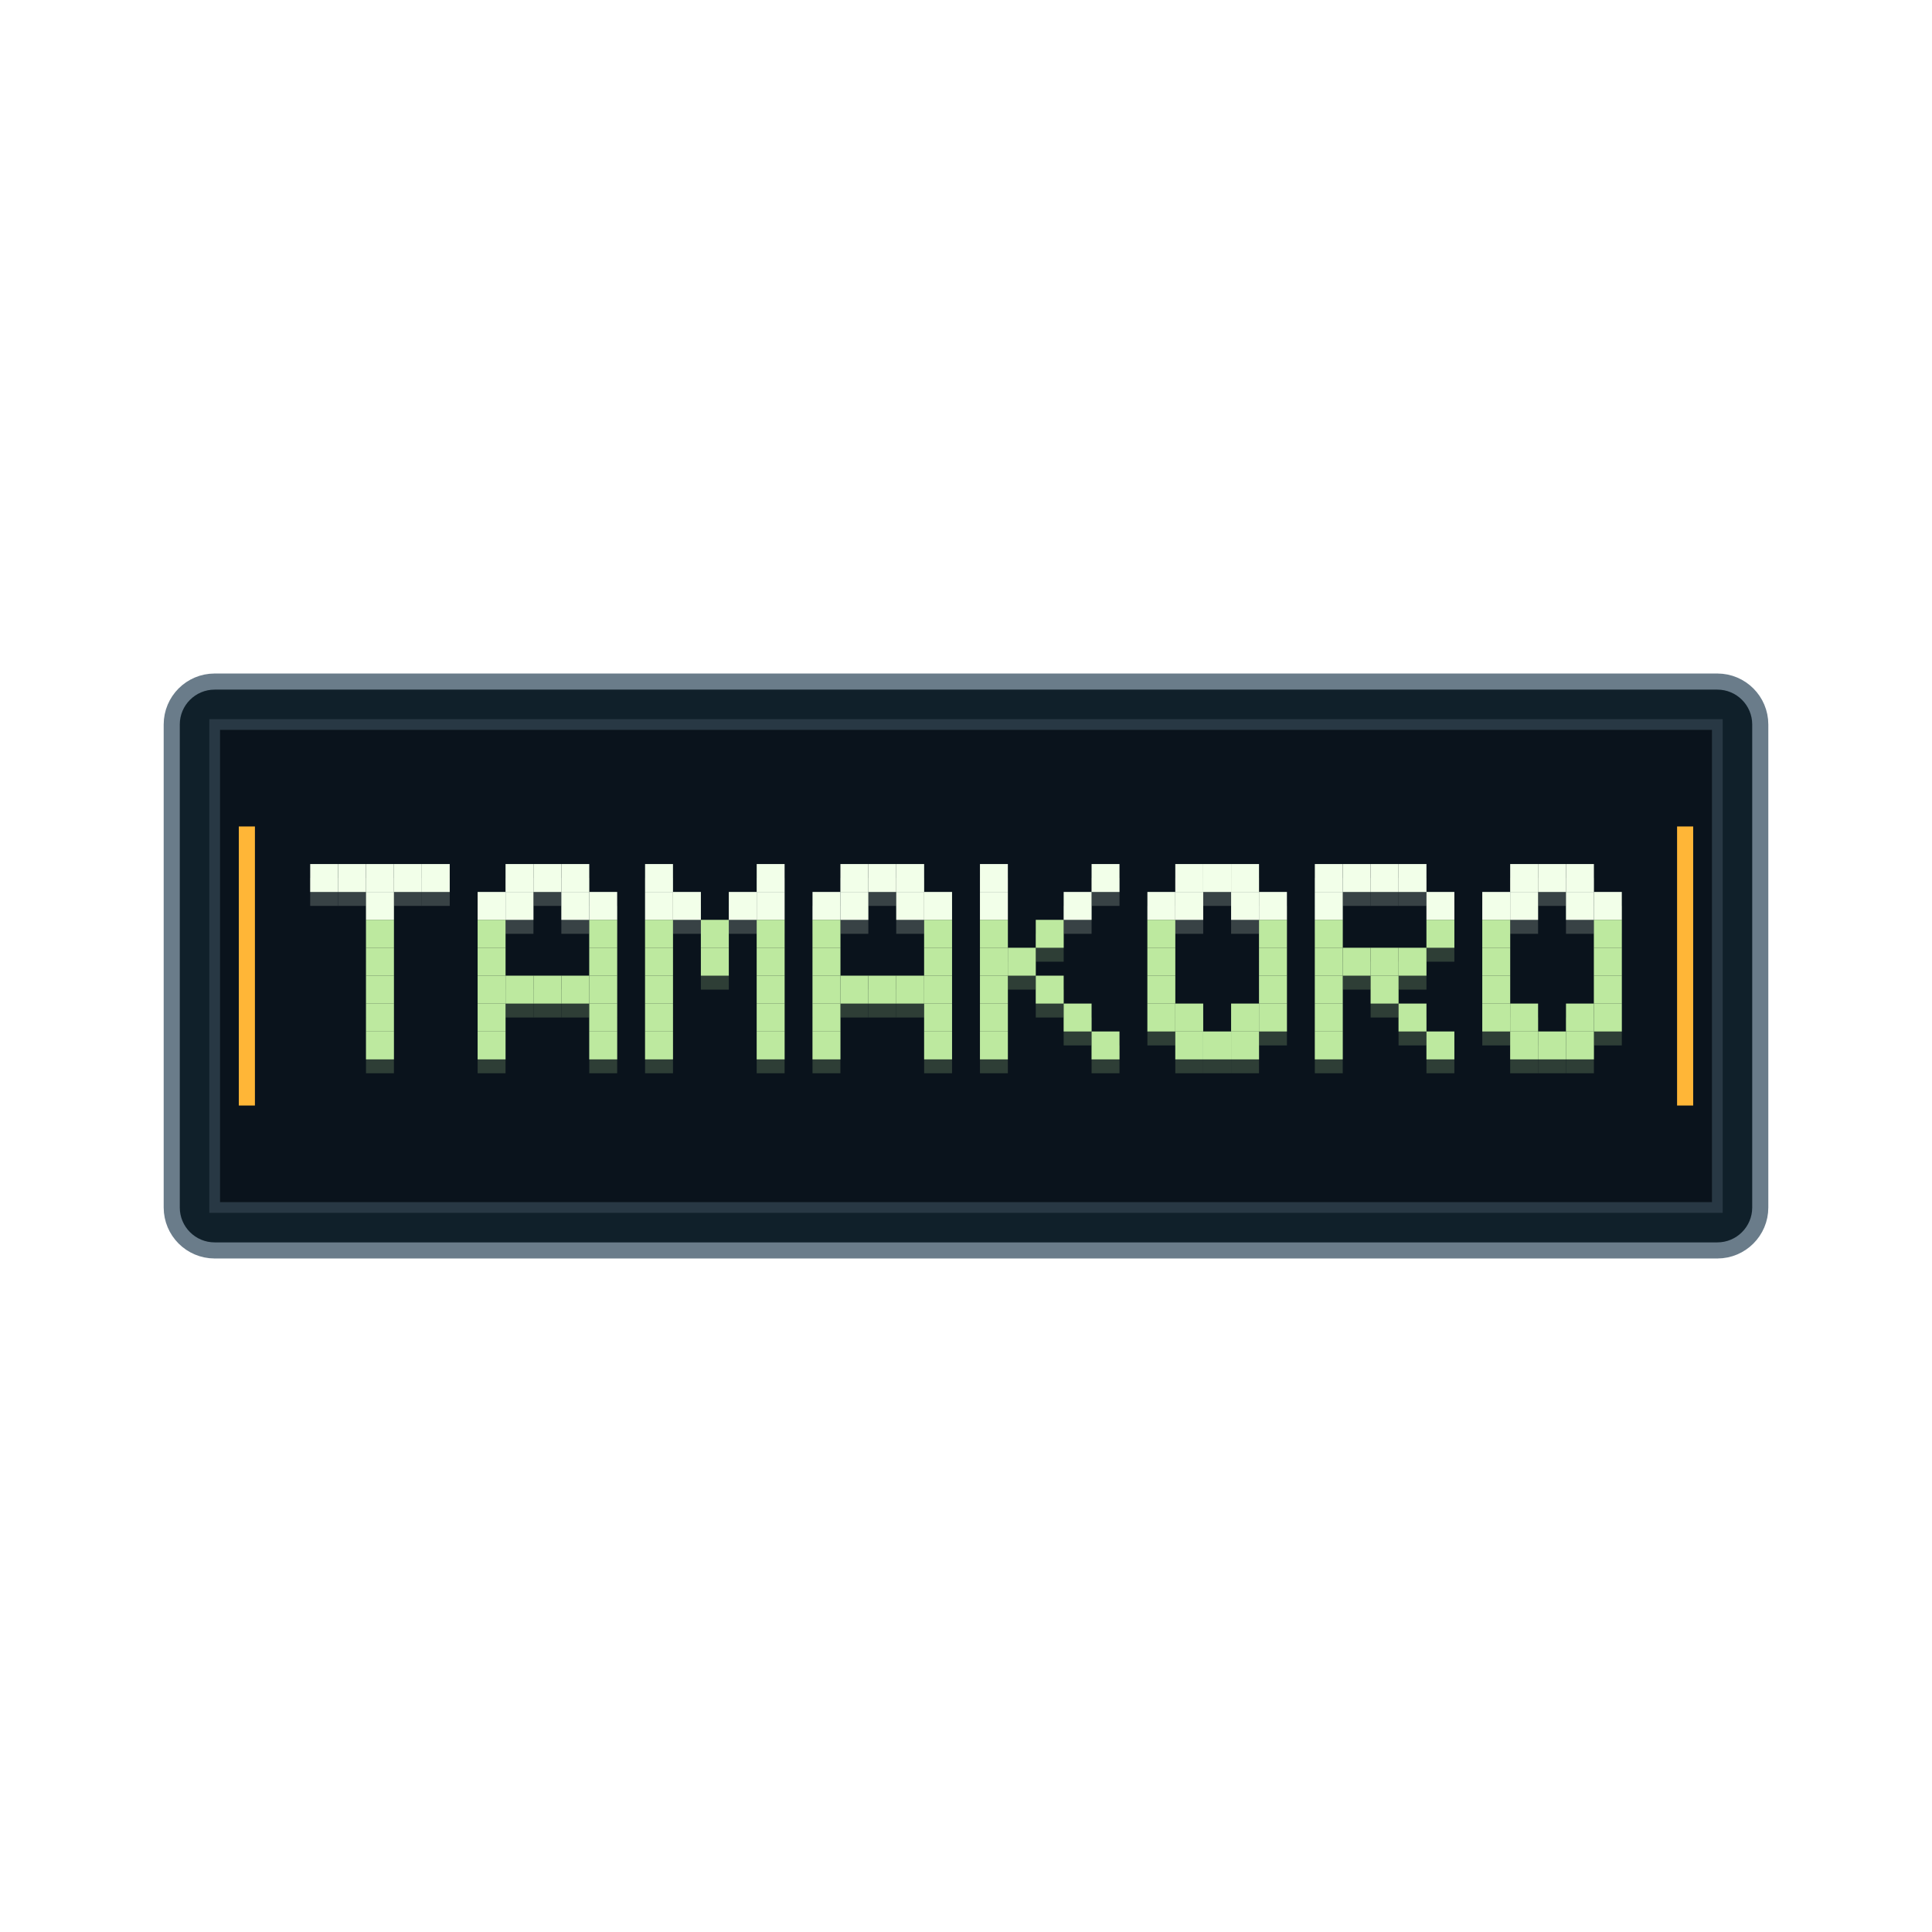
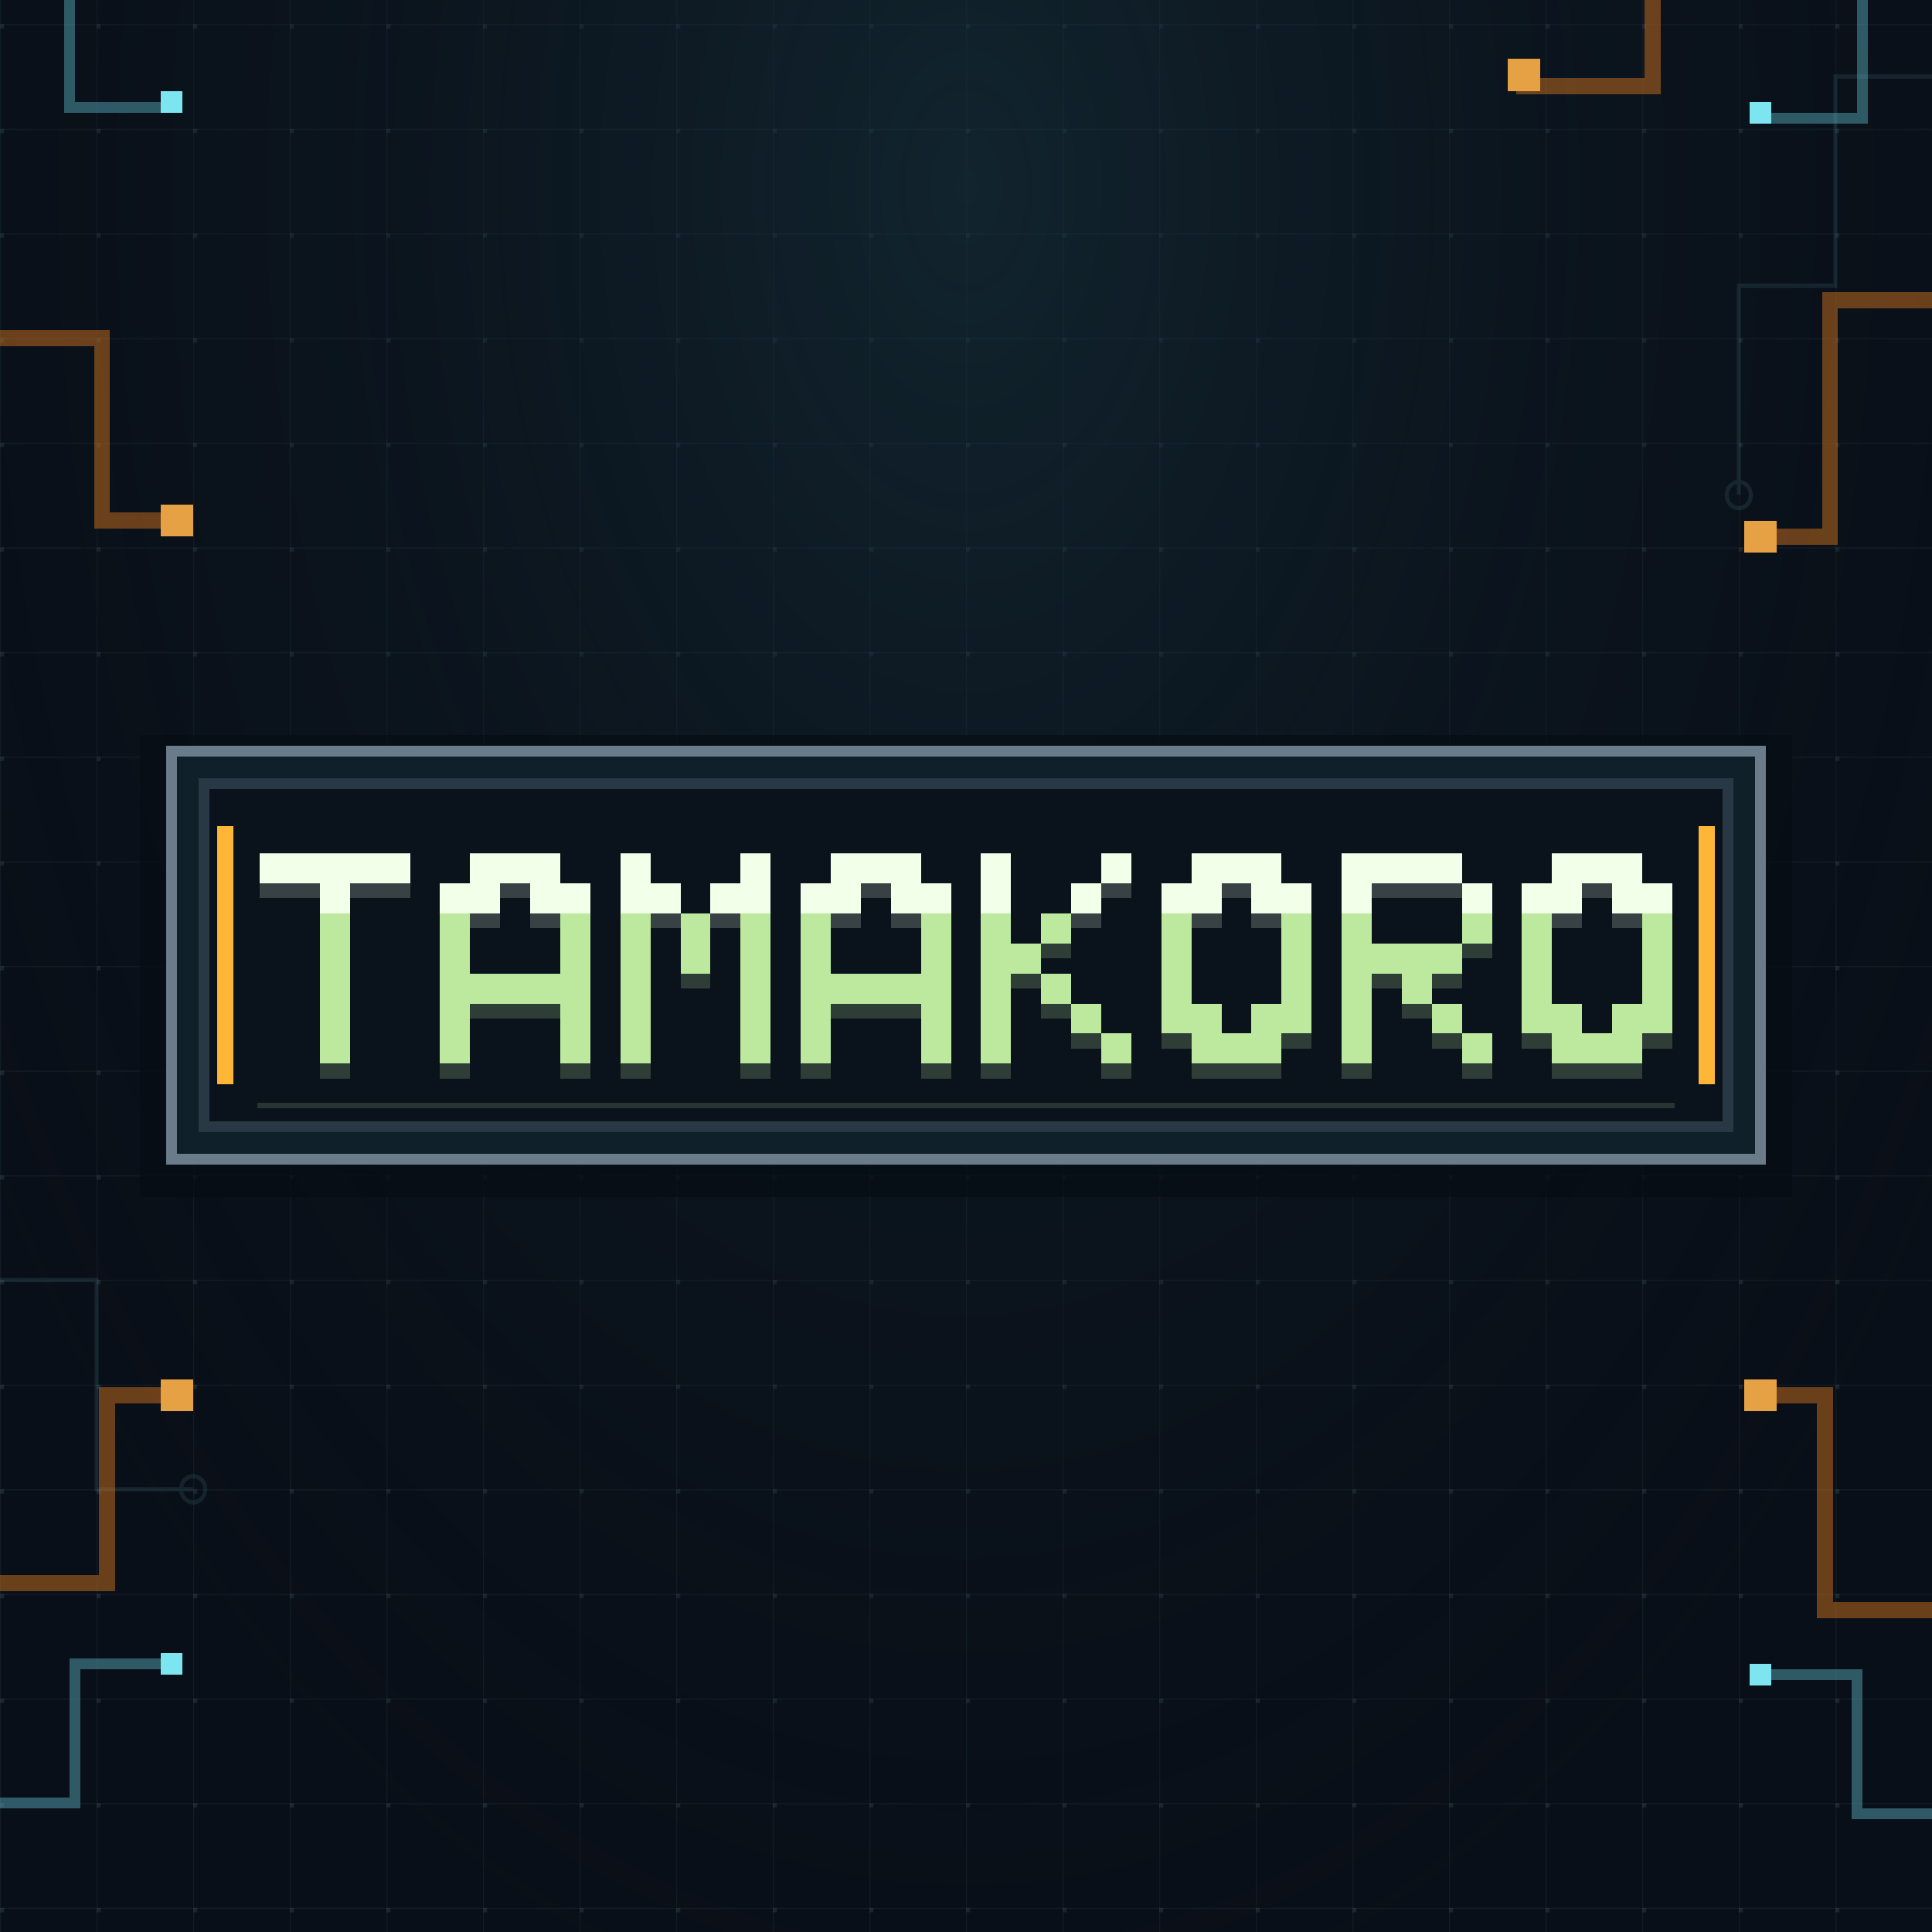
- <svg xmlns="http://www.w3.org/2000/svg" width="1024" height="1024" viewBox="0 0 360 360">
-   <rect x="32" y="127" width="296" height="106" rx="8" fill="#10202a" stroke="#6a7c8a" stroke-width="3" />
-   <rect x="40" y="135" width="280" height="90" fill="#0a131c" stroke="#283844" stroke-width="2" />
-   <path d="M46 154V206 M314 154V206" stroke="#ffb637" stroke-width="3" />
-   <svg x="57" y="161" width="246" height="39" viewBox="0 0 188 30">
-     <g transform="translate(0 2)" opacity="0.2">
+ <svg xmlns="http://www.w3.org/2000/svg" width="1024" height="1024" viewBox="0 210 360 360">
+   <svg x="0" y="0" width="360" height="780" viewBox="0 0 480 960" preserveAspectRatio="none">
+     <defs>
+       <pattern id="grid" width="24" height="24" patternUnits="userSpaceOnUse">
+         <path d="M24 0H0V24" fill="none" stroke="#76bbd0" stroke-width="0.5" opacity="0.075" />
+         <rect x="0" y="0" width="1" height="1" fill="#94ced5" opacity="0.12" />
+       </pattern>
+       <radialGradient id="ambient">
+         <stop stop-color="#17323c" stop-opacity="0.6" />
+         <stop offset="1" stop-color="#090f18" stop-opacity="0" />
+       </radialGradient>
+     </defs>
+     <rect width="480" height="960" fill="#090f18" />
+     <rect width="480" height="960" fill="url(#grid)" />
+     <ellipse cx="240" cy="300" rx="300" ry="450" fill="url(#ambient)" />
+     <g fill="none" stroke="#62a8b7" stroke-width="1" opacity="0.13">
+       <path d="M0 132H24V180H48V228 M0 552H24V600H48 M480 276H456V324H432V372 M480 720H456V768H432" />
+       <circle cx="48" cy="228" r="3" />
+       <circle cx="48" cy="600" r="3" />
+       <circle cx="432" cy="372" r="3" />
+       <circle cx="432" cy="768" r="3" />
+     </g>
+   </svg>
+   <g fill="none" stroke-linecap="square" stroke-linejoin="miter" shape-rendering="crispEdges">
+     <g stroke="#bc691e" stroke-width="3" opacity="0.54">
+       <path d="M0 112H24V148H58V206H83 M360 138H334V178H308V226H284" />
+       <path d="M0 273H19V307H32 M360 266H341V310H328 M0 505H20V470H32 M360 510H340V470H328" />
+       <path d="M0 646H28V620H64V586H91 M360 650H332V620H296V586H269" />
+     </g>
+     <g stroke="#55a9b7" stroke-width="2" opacity="0.48">
+       <path d="M0 188H13V230H33 M360 196H347V232H327" />
+       <path d="M0 546H14V520H32 M360 548H346V522H328" />
+       <path d="M86 0V22H112V48 M274 0V22H248V48 M88 780V752H117V730 M272 780V752H243V730" />
+     </g>
+     <g fill="#e7a145" stroke="none">
+       <rect x="78" y="201" width="6" height="6" />
+       <rect x="281" y="221" width="6" height="6" />
+       <rect x="30" y="304" width="6" height="6" />
+       <rect x="325" y="307" width="6" height="6" />
+       <rect x="30" y="467" width="6" height="6" />
+       <rect x="325" y="467" width="6" height="6" />
+       <rect x="87" y="583" width="6" height="6" />
+       <rect x="267" y="583" width="6" height="6" />
+     </g>
+     <g fill="#7ce5f0" stroke="none">
+       <rect x="30" y="227" width="4" height="4" />
+       <rect x="326" y="229" width="4" height="4" />
+       <rect x="30" y="518" width="4" height="4" />
+       <rect x="326" y="520" width="4" height="4" />
+     </g>
+   </g>
+   <g shape-rendering="crispEdges">
+     <rect x="27" y="52" width="30" height="20" fill="#111922" stroke="#536472" stroke-width="2" />
+     <rect x="31" y="56" width="22" height="12" fill="#273744" />
+     <path d="M30 48V52 M38 48V52 M46 48V52 M30 72V76 M38 72V76 M46 72V76" stroke="#bc691e" stroke-width="2" />
+     <rect x="303" y="694" width="30" height="20" fill="#111922" stroke="#536472" stroke-width="2" />
+     <rect x="307" y="698" width="22" height="12" fill="#273744" />
+     <path d="M306 690V694 M314 690V694 M322 690V694 M306 714V718 M314 714V718 M322 714V718" stroke="#bc691e" stroke-width="2" />
+   </g>
+   <g shape-rendering="crispEdges">
+     <rect x="26" y="347" width="308" height="86" fill="#060c13" opacity="0.72" />
+     <rect x="32" y="350" width="296" height="76" fill="#10202a" stroke="#6a7c8a" stroke-width="2" />
+     <rect x="38" y="356" width="284" height="64" fill="#0a131c" stroke="#283844" stroke-width="2" />
+     <path d="M42 364V412 M318 364V412" stroke="#ffb637" stroke-width="3" />
+     <path d="M48 416H312" stroke="#bde99f" opacity="0.16" />
+     <svg x="48" y="369" width="264" height="42" viewBox="0 0 188 30">
+       <g transform="translate(0 2)" opacity="0.2">
+         <rect x="0" y="0" width="4" height="4" fill="#f2ffe9" />
+         <rect x="4" y="0" width="4" height="4" fill="#f2ffe9" />
+         <rect x="8" y="0" width="4" height="4" fill="#f2ffe9" />
+         <rect x="12" y="0" width="4" height="4" fill="#f2ffe9" />
+         <rect x="16" y="0" width="4" height="4" fill="#f2ffe9" />
+         <rect x="8" y="4" width="4" height="4" fill="#f2ffe9" />
+         <rect x="8" y="8" width="4" height="4" fill="#bde99f" />
+         <rect x="8" y="12" width="4" height="4" fill="#bde99f" />
+         <rect x="8" y="16" width="4" height="4" fill="#bde99f" />
+         <rect x="8" y="20" width="4" height="4" fill="#bde99f" />
+         <rect x="8" y="24" width="4" height="4" fill="#bde99f" />
+         <rect x="28" y="0" width="4" height="4" fill="#f2ffe9" />
+         <rect x="32" y="0" width="4" height="4" fill="#f2ffe9" />
+         <rect x="36" y="0" width="4" height="4" fill="#f2ffe9" />
+         <rect x="24" y="4" width="4" height="4" fill="#f2ffe9" />
+         <rect x="28" y="4" width="4" height="4" fill="#f2ffe9" />
+         <rect x="36" y="4" width="4" height="4" fill="#f2ffe9" />
+         <rect x="40" y="4" width="4" height="4" fill="#f2ffe9" />
+         <rect x="24" y="8" width="4" height="4" fill="#bde99f" />
+         <rect x="40" y="8" width="4" height="4" fill="#bde99f" />
+         <rect x="24" y="12" width="4" height="4" fill="#bde99f" />
+         <rect x="40" y="12" width="4" height="4" fill="#bde99f" />
+         <rect x="24" y="16" width="4" height="4" fill="#bde99f" />
+         <rect x="28" y="16" width="4" height="4" fill="#bde99f" />
+         <rect x="32" y="16" width="4" height="4" fill="#bde99f" />
+         <rect x="36" y="16" width="4" height="4" fill="#bde99f" />
+         <rect x="40" y="16" width="4" height="4" fill="#bde99f" />
+         <rect x="24" y="20" width="4" height="4" fill="#bde99f" />
+         <rect x="40" y="20" width="4" height="4" fill="#bde99f" />
+         <rect x="24" y="24" width="4" height="4" fill="#bde99f" />
+         <rect x="40" y="24" width="4" height="4" fill="#bde99f" />
+         <rect x="48" y="0" width="4" height="4" fill="#f2ffe9" />
+         <rect x="64" y="0" width="4" height="4" fill="#f2ffe9" />
+         <rect x="48" y="4" width="4" height="4" fill="#f2ffe9" />
+         <rect x="52" y="4" width="4" height="4" fill="#f2ffe9" />
+         <rect x="60" y="4" width="4" height="4" fill="#f2ffe9" />
+         <rect x="64" y="4" width="4" height="4" fill="#f2ffe9" />
+         <rect x="48" y="8" width="4" height="4" fill="#bde99f" />
+         <rect x="56" y="8" width="4" height="4" fill="#bde99f" />
+         <rect x="64" y="8" width="4" height="4" fill="#bde99f" />
+         <rect x="48" y="12" width="4" height="4" fill="#bde99f" />
+         <rect x="56" y="12" width="4" height="4" fill="#bde99f" />
+         <rect x="64" y="12" width="4" height="4" fill="#bde99f" />
+         <rect x="48" y="16" width="4" height="4" fill="#bde99f" />
+         <rect x="64" y="16" width="4" height="4" fill="#bde99f" />
+         <rect x="48" y="20" width="4" height="4" fill="#bde99f" />
+         <rect x="64" y="20" width="4" height="4" fill="#bde99f" />
+         <rect x="48" y="24" width="4" height="4" fill="#bde99f" />
+         <rect x="64" y="24" width="4" height="4" fill="#bde99f" />
+         <rect x="76" y="0" width="4" height="4" fill="#f2ffe9" />
+         <rect x="80" y="0" width="4" height="4" fill="#f2ffe9" />
+         <rect x="84" y="0" width="4" height="4" fill="#f2ffe9" />
+         <rect x="72" y="4" width="4" height="4" fill="#f2ffe9" />
+         <rect x="76" y="4" width="4" height="4" fill="#f2ffe9" />
+         <rect x="84" y="4" width="4" height="4" fill="#f2ffe9" />
+         <rect x="88" y="4" width="4" height="4" fill="#f2ffe9" />
+         <rect x="72" y="8" width="4" height="4" fill="#bde99f" />
+         <rect x="88" y="8" width="4" height="4" fill="#bde99f" />
+         <rect x="72" y="12" width="4" height="4" fill="#bde99f" />
+         <rect x="88" y="12" width="4" height="4" fill="#bde99f" />
+         <rect x="72" y="16" width="4" height="4" fill="#bde99f" />
+         <rect x="76" y="16" width="4" height="4" fill="#bde99f" />
+         <rect x="80" y="16" width="4" height="4" fill="#bde99f" />
+         <rect x="84" y="16" width="4" height="4" fill="#bde99f" />
+         <rect x="88" y="16" width="4" height="4" fill="#bde99f" />
+         <rect x="72" y="20" width="4" height="4" fill="#bde99f" />
+         <rect x="88" y="20" width="4" height="4" fill="#bde99f" />
+         <rect x="72" y="24" width="4" height="4" fill="#bde99f" />
+         <rect x="88" y="24" width="4" height="4" fill="#bde99f" />
+         <rect x="96" y="0" width="4" height="4" fill="#f2ffe9" />
+         <rect x="112" y="0" width="4" height="4" fill="#f2ffe9" />
+         <rect x="96" y="4" width="4" height="4" fill="#f2ffe9" />
+         <rect x="108" y="4" width="4" height="4" fill="#f2ffe9" />
+         <rect x="96" y="8" width="4" height="4" fill="#bde99f" />
+         <rect x="104" y="8" width="4" height="4" fill="#bde99f" />
+         <rect x="96" y="12" width="4" height="4" fill="#bde99f" />
+         <rect x="100" y="12" width="4" height="4" fill="#bde99f" />
+         <rect x="96" y="16" width="4" height="4" fill="#bde99f" />
+         <rect x="104" y="16" width="4" height="4" fill="#bde99f" />
+         <rect x="96" y="20" width="4" height="4" fill="#bde99f" />
+         <rect x="108" y="20" width="4" height="4" fill="#bde99f" />
+         <rect x="96" y="24" width="4" height="4" fill="#bde99f" />
+         <rect x="112" y="24" width="4" height="4" fill="#bde99f" />
+         <rect x="124" y="0" width="4" height="4" fill="#f2ffe9" />
+         <rect x="128" y="0" width="4" height="4" fill="#f2ffe9" />
+         <rect x="132" y="0" width="4" height="4" fill="#f2ffe9" />
+         <rect x="120" y="4" width="4" height="4" fill="#f2ffe9" />
+         <rect x="124" y="4" width="4" height="4" fill="#f2ffe9" />
+         <rect x="132" y="4" width="4" height="4" fill="#f2ffe9" />
+         <rect x="136" y="4" width="4" height="4" fill="#f2ffe9" />
+         <rect x="120" y="8" width="4" height="4" fill="#bde99f" />
+         <rect x="136" y="8" width="4" height="4" fill="#bde99f" />
+         <rect x="120" y="12" width="4" height="4" fill="#bde99f" />
+         <rect x="136" y="12" width="4" height="4" fill="#bde99f" />
+         <rect x="120" y="16" width="4" height="4" fill="#bde99f" />
+         <rect x="136" y="16" width="4" height="4" fill="#bde99f" />
+         <rect x="120" y="20" width="4" height="4" fill="#bde99f" />
+         <rect x="124" y="20" width="4" height="4" fill="#bde99f" />
+         <rect x="132" y="20" width="4" height="4" fill="#bde99f" />
+         <rect x="136" y="20" width="4" height="4" fill="#bde99f" />
+         <rect x="124" y="24" width="4" height="4" fill="#bde99f" />
+         <rect x="128" y="24" width="4" height="4" fill="#bde99f" />
+         <rect x="132" y="24" width="4" height="4" fill="#bde99f" />
+         <rect x="144" y="0" width="4" height="4" fill="#f2ffe9" />
+         <rect x="148" y="0" width="4" height="4" fill="#f2ffe9" />
+         <rect x="152" y="0" width="4" height="4" fill="#f2ffe9" />
+         <rect x="156" y="0" width="4" height="4" fill="#f2ffe9" />
+         <rect x="144" y="4" width="4" height="4" fill="#f2ffe9" />
+         <rect x="160" y="4" width="4" height="4" fill="#f2ffe9" />
+         <rect x="144" y="8" width="4" height="4" fill="#bde99f" />
+         <rect x="160" y="8" width="4" height="4" fill="#bde99f" />
+         <rect x="144" y="12" width="4" height="4" fill="#bde99f" />
+         <rect x="148" y="12" width="4" height="4" fill="#bde99f" />
+         <rect x="152" y="12" width="4" height="4" fill="#bde99f" />
+         <rect x="156" y="12" width="4" height="4" fill="#bde99f" />
+         <rect x="144" y="16" width="4" height="4" fill="#bde99f" />
+         <rect x="152" y="16" width="4" height="4" fill="#bde99f" />
+         <rect x="144" y="20" width="4" height="4" fill="#bde99f" />
+         <rect x="156" y="20" width="4" height="4" fill="#bde99f" />
+         <rect x="144" y="24" width="4" height="4" fill="#bde99f" />
+         <rect x="160" y="24" width="4" height="4" fill="#bde99f" />
+         <rect x="172" y="0" width="4" height="4" fill="#f2ffe9" />
+         <rect x="176" y="0" width="4" height="4" fill="#f2ffe9" />
+         <rect x="180" y="0" width="4" height="4" fill="#f2ffe9" />
+         <rect x="168" y="4" width="4" height="4" fill="#f2ffe9" />
+         <rect x="172" y="4" width="4" height="4" fill="#f2ffe9" />
+         <rect x="180" y="4" width="4" height="4" fill="#f2ffe9" />
+         <rect x="184" y="4" width="4" height="4" fill="#f2ffe9" />
+         <rect x="168" y="8" width="4" height="4" fill="#bde99f" />
+         <rect x="184" y="8" width="4" height="4" fill="#bde99f" />
+         <rect x="168" y="12" width="4" height="4" fill="#bde99f" />
+         <rect x="184" y="12" width="4" height="4" fill="#bde99f" />
+         <rect x="168" y="16" width="4" height="4" fill="#bde99f" />
+         <rect x="184" y="16" width="4" height="4" fill="#bde99f" />
+         <rect x="168" y="20" width="4" height="4" fill="#bde99f" />
+         <rect x="172" y="20" width="4" height="4" fill="#bde99f" />
+         <rect x="180" y="20" width="4" height="4" fill="#bde99f" />
+         <rect x="184" y="20" width="4" height="4" fill="#bde99f" />
+         <rect x="172" y="24" width="4" height="4" fill="#bde99f" />
+         <rect x="176" y="24" width="4" height="4" fill="#bde99f" />
+         <rect x="180" y="24" width="4" height="4" fill="#bde99f" />
+       </g>
      <rect x="0" y="0" width="4" height="4" fill="#f2ffe9" />
      <rect x="4" y="0" width="4" height="4" fill="#f2ffe9" />
      <rect x="8" y="0" width="4" height="4" fill="#f2ffe9" />
      <rect x="12" y="0" width="4" height="4" fill="#f2ffe9" />
      <rect x="16" y="0" width="4" height="4" fill="#f2ffe9" />
      <rect x="8" y="4" width="4" height="4" fill="#f2ffe9" />
      <rect x="8" y="8" width="4" height="4" fill="#bde99f" />
      <rect x="8" y="12" width="4" height="4" fill="#bde99f" />
      <rect x="8" y="16" width="4" height="4" fill="#bde99f" />
      <rect x="8" y="20" width="4" height="4" fill="#bde99f" />
      <rect x="8" y="24" width="4" height="4" fill="#bde99f" />
      <rect x="28" y="0" width="4" height="4" fill="#f2ffe9" />
      <rect x="32" y="0" width="4" height="4" fill="#f2ffe9" />
      <rect x="36" y="0" width="4" height="4" fill="#f2ffe9" />
      <rect x="24" y="4" width="4" height="4" fill="#f2ffe9" />
      <rect x="28" y="4" width="4" height="4" fill="#f2ffe9" />
      <rect x="36" y="4" width="4" height="4" fill="#f2ffe9" />
      <rect x="40" y="4" width="4" height="4" fill="#f2ffe9" />
      <rect x="24" y="8" width="4" height="4" fill="#bde99f" />
      <rect x="40" y="8" width="4" height="4" fill="#bde99f" />
      <rect x="24" y="12" width="4" height="4" fill="#bde99f" />
      <rect x="40" y="12" width="4" height="4" fill="#bde99f" />
      <rect x="24" y="16" width="4" height="4" fill="#bde99f" />
      <rect x="28" y="16" width="4" height="4" fill="#bde99f" />
      <rect x="32" y="16" width="4" height="4" fill="#bde99f" />
      <rect x="36" y="16" width="4" height="4" fill="#bde99f" />
      <rect x="40" y="16" width="4" height="4" fill="#bde99f" />
      <rect x="24" y="20" width="4" height="4" fill="#bde99f" />
      <rect x="40" y="20" width="4" height="4" fill="#bde99f" />
      <rect x="24" y="24" width="4" height="4" fill="#bde99f" />
      <rect x="40" y="24" width="4" height="4" fill="#bde99f" />
      <rect x="48" y="0" width="4" height="4" fill="#f2ffe9" />
      <rect x="64" y="0" width="4" height="4" fill="#f2ffe9" />
      <rect x="48" y="4" width="4" height="4" fill="#f2ffe9" />
      <rect x="52" y="4" width="4" height="4" fill="#f2ffe9" />
      <rect x="60" y="4" width="4" height="4" fill="#f2ffe9" />
      <rect x="64" y="4" width="4" height="4" fill="#f2ffe9" />
      <rect x="48" y="8" width="4" height="4" fill="#bde99f" />
      <rect x="56" y="8" width="4" height="4" fill="#bde99f" />
      <rect x="64" y="8" width="4" height="4" fill="#bde99f" />
      <rect x="48" y="12" width="4" height="4" fill="#bde99f" />
      <rect x="56" y="12" width="4" height="4" fill="#bde99f" />
      <rect x="64" y="12" width="4" height="4" fill="#bde99f" />
      <rect x="48" y="16" width="4" height="4" fill="#bde99f" />
      <rect x="64" y="16" width="4" height="4" fill="#bde99f" />
      <rect x="48" y="20" width="4" height="4" fill="#bde99f" />
      <rect x="64" y="20" width="4" height="4" fill="#bde99f" />
      <rect x="48" y="24" width="4" height="4" fill="#bde99f" />
      <rect x="64" y="24" width="4" height="4" fill="#bde99f" />
      <rect x="76" y="0" width="4" height="4" fill="#f2ffe9" />
      <rect x="80" y="0" width="4" height="4" fill="#f2ffe9" />
      <rect x="84" y="0" width="4" height="4" fill="#f2ffe9" />
      <rect x="72" y="4" width="4" height="4" fill="#f2ffe9" />
      <rect x="76" y="4" width="4" height="4" fill="#f2ffe9" />
      <rect x="84" y="4" width="4" height="4" fill="#f2ffe9" />
      <rect x="88" y="4" width="4" height="4" fill="#f2ffe9" />
      <rect x="72" y="8" width="4" height="4" fill="#bde99f" />
      <rect x="88" y="8" width="4" height="4" fill="#bde99f" />
      <rect x="72" y="12" width="4" height="4" fill="#bde99f" />
      <rect x="88" y="12" width="4" height="4" fill="#bde99f" />
      <rect x="72" y="16" width="4" height="4" fill="#bde99f" />
      <rect x="76" y="16" width="4" height="4" fill="#bde99f" />
      <rect x="80" y="16" width="4" height="4" fill="#bde99f" />
      <rect x="84" y="16" width="4" height="4" fill="#bde99f" />
      <rect x="88" y="16" width="4" height="4" fill="#bde99f" />
      <rect x="72" y="20" width="4" height="4" fill="#bde99f" />
      <rect x="88" y="20" width="4" height="4" fill="#bde99f" />
      <rect x="72" y="24" width="4" height="4" fill="#bde99f" />
      <rect x="88" y="24" width="4" height="4" fill="#bde99f" />
      <rect x="96" y="0" width="4" height="4" fill="#f2ffe9" />
      <rect x="112" y="0" width="4" height="4" fill="#f2ffe9" />
      <rect x="96" y="4" width="4" height="4" fill="#f2ffe9" />
      <rect x="108" y="4" width="4" height="4" fill="#f2ffe9" />
      <rect x="96" y="8" width="4" height="4" fill="#bde99f" />
      <rect x="104" y="8" width="4" height="4" fill="#bde99f" />
      <rect x="96" y="12" width="4" height="4" fill="#bde99f" />
      <rect x="100" y="12" width="4" height="4" fill="#bde99f" />
      <rect x="96" y="16" width="4" height="4" fill="#bde99f" />
      <rect x="104" y="16" width="4" height="4" fill="#bde99f" />
      <rect x="96" y="20" width="4" height="4" fill="#bde99f" />
      <rect x="108" y="20" width="4" height="4" fill="#bde99f" />
      <rect x="96" y="24" width="4" height="4" fill="#bde99f" />
      <rect x="112" y="24" width="4" height="4" fill="#bde99f" />
      <rect x="124" y="0" width="4" height="4" fill="#f2ffe9" />
      <rect x="128" y="0" width="4" height="4" fill="#f2ffe9" />
      <rect x="132" y="0" width="4" height="4" fill="#f2ffe9" />
      <rect x="120" y="4" width="4" height="4" fill="#f2ffe9" />
      <rect x="124" y="4" width="4" height="4" fill="#f2ffe9" />
      <rect x="132" y="4" width="4" height="4" fill="#f2ffe9" />
      <rect x="136" y="4" width="4" height="4" fill="#f2ffe9" />
      <rect x="120" y="8" width="4" height="4" fill="#bde99f" />
      <rect x="136" y="8" width="4" height="4" fill="#bde99f" />
      <rect x="120" y="12" width="4" height="4" fill="#bde99f" />
      <rect x="136" y="12" width="4" height="4" fill="#bde99f" />
      <rect x="120" y="16" width="4" height="4" fill="#bde99f" />
      <rect x="136" y="16" width="4" height="4" fill="#bde99f" />
      <rect x="120" y="20" width="4" height="4" fill="#bde99f" />
      <rect x="124" y="20" width="4" height="4" fill="#bde99f" />
      <rect x="132" y="20" width="4" height="4" fill="#bde99f" />
      <rect x="136" y="20" width="4" height="4" fill="#bde99f" />
      <rect x="124" y="24" width="4" height="4" fill="#bde99f" />
      <rect x="128" y="24" width="4" height="4" fill="#bde99f" />
      <rect x="132" y="24" width="4" height="4" fill="#bde99f" />
      <rect x="144" y="0" width="4" height="4" fill="#f2ffe9" />
      <rect x="148" y="0" width="4" height="4" fill="#f2ffe9" />
      <rect x="152" y="0" width="4" height="4" fill="#f2ffe9" />
      <rect x="156" y="0" width="4" height="4" fill="#f2ffe9" />
      <rect x="144" y="4" width="4" height="4" fill="#f2ffe9" />
      <rect x="160" y="4" width="4" height="4" fill="#f2ffe9" />
      <rect x="144" y="8" width="4" height="4" fill="#bde99f" />
      <rect x="160" y="8" width="4" height="4" fill="#bde99f" />
      <rect x="144" y="12" width="4" height="4" fill="#bde99f" />
      <rect x="148" y="12" width="4" height="4" fill="#bde99f" />
      <rect x="152" y="12" width="4" height="4" fill="#bde99f" />
      <rect x="156" y="12" width="4" height="4" fill="#bde99f" />
      <rect x="144" y="16" width="4" height="4" fill="#bde99f" />
      <rect x="152" y="16" width="4" height="4" fill="#bde99f" />
      <rect x="144" y="20" width="4" height="4" fill="#bde99f" />
      <rect x="156" y="20" width="4" height="4" fill="#bde99f" />
      <rect x="144" y="24" width="4" height="4" fill="#bde99f" />
      <rect x="160" y="24" width="4" height="4" fill="#bde99f" />
      <rect x="172" y="0" width="4" height="4" fill="#f2ffe9" />
      <rect x="176" y="0" width="4" height="4" fill="#f2ffe9" />
      <rect x="180" y="0" width="4" height="4" fill="#f2ffe9" />
      <rect x="168" y="4" width="4" height="4" fill="#f2ffe9" />
      <rect x="172" y="4" width="4" height="4" fill="#f2ffe9" />
      <rect x="180" y="4" width="4" height="4" fill="#f2ffe9" />
      <rect x="184" y="4" width="4" height="4" fill="#f2ffe9" />
      <rect x="168" y="8" width="4" height="4" fill="#bde99f" />
      <rect x="184" y="8" width="4" height="4" fill="#bde99f" />
      <rect x="168" y="12" width="4" height="4" fill="#bde99f" />
      <rect x="184" y="12" width="4" height="4" fill="#bde99f" />
      <rect x="168" y="16" width="4" height="4" fill="#bde99f" />
      <rect x="184" y="16" width="4" height="4" fill="#bde99f" />
      <rect x="168" y="20" width="4" height="4" fill="#bde99f" />
      <rect x="172" y="20" width="4" height="4" fill="#bde99f" />
      <rect x="180" y="20" width="4" height="4" fill="#bde99f" />
      <rect x="184" y="20" width="4" height="4" fill="#bde99f" />
      <rect x="172" y="24" width="4" height="4" fill="#bde99f" />
      <rect x="176" y="24" width="4" height="4" fill="#bde99f" />
      <rect x="180" y="24" width="4" height="4" fill="#bde99f" />
-     </g>
-     <rect x="0" y="0" width="4" height="4" fill="#f2ffe9" />
-     <rect x="4" y="0" width="4" height="4" fill="#f2ffe9" />
-     <rect x="8" y="0" width="4" height="4" fill="#f2ffe9" />
-     <rect x="12" y="0" width="4" height="4" fill="#f2ffe9" />
-     <rect x="16" y="0" width="4" height="4" fill="#f2ffe9" />
-     <rect x="8" y="4" width="4" height="4" fill="#f2ffe9" />
-     <rect x="8" y="8" width="4" height="4" fill="#bde99f" />
-     <rect x="8" y="12" width="4" height="4" fill="#bde99f" />
-     <rect x="8" y="16" width="4" height="4" fill="#bde99f" />
-     <rect x="8" y="20" width="4" height="4" fill="#bde99f" />
-     <rect x="8" y="24" width="4" height="4" fill="#bde99f" />
-     <rect x="28" y="0" width="4" height="4" fill="#f2ffe9" />
-     <rect x="32" y="0" width="4" height="4" fill="#f2ffe9" />
-     <rect x="36" y="0" width="4" height="4" fill="#f2ffe9" />
-     <rect x="24" y="4" width="4" height="4" fill="#f2ffe9" />
-     <rect x="28" y="4" width="4" height="4" fill="#f2ffe9" />
-     <rect x="36" y="4" width="4" height="4" fill="#f2ffe9" />
-     <rect x="40" y="4" width="4" height="4" fill="#f2ffe9" />
-     <rect x="24" y="8" width="4" height="4" fill="#bde99f" />
-     <rect x="40" y="8" width="4" height="4" fill="#bde99f" />
-     <rect x="24" y="12" width="4" height="4" fill="#bde99f" />
-     <rect x="40" y="12" width="4" height="4" fill="#bde99f" />
-     <rect x="24" y="16" width="4" height="4" fill="#bde99f" />
-     <rect x="28" y="16" width="4" height="4" fill="#bde99f" />
-     <rect x="32" y="16" width="4" height="4" fill="#bde99f" />
-     <rect x="36" y="16" width="4" height="4" fill="#bde99f" />
-     <rect x="40" y="16" width="4" height="4" fill="#bde99f" />
-     <rect x="24" y="20" width="4" height="4" fill="#bde99f" />
-     <rect x="40" y="20" width="4" height="4" fill="#bde99f" />
-     <rect x="24" y="24" width="4" height="4" fill="#bde99f" />
-     <rect x="40" y="24" width="4" height="4" fill="#bde99f" />
-     <rect x="48" y="0" width="4" height="4" fill="#f2ffe9" />
-     <rect x="64" y="0" width="4" height="4" fill="#f2ffe9" />
-     <rect x="48" y="4" width="4" height="4" fill="#f2ffe9" />
-     <rect x="52" y="4" width="4" height="4" fill="#f2ffe9" />
-     <rect x="60" y="4" width="4" height="4" fill="#f2ffe9" />
-     <rect x="64" y="4" width="4" height="4" fill="#f2ffe9" />
-     <rect x="48" y="8" width="4" height="4" fill="#bde99f" />
-     <rect x="56" y="8" width="4" height="4" fill="#bde99f" />
-     <rect x="64" y="8" width="4" height="4" fill="#bde99f" />
-     <rect x="48" y="12" width="4" height="4" fill="#bde99f" />
-     <rect x="56" y="12" width="4" height="4" fill="#bde99f" />
-     <rect x="64" y="12" width="4" height="4" fill="#bde99f" />
-     <rect x="48" y="16" width="4" height="4" fill="#bde99f" />
-     <rect x="64" y="16" width="4" height="4" fill="#bde99f" />
-     <rect x="48" y="20" width="4" height="4" fill="#bde99f" />
-     <rect x="64" y="20" width="4" height="4" fill="#bde99f" />
-     <rect x="48" y="24" width="4" height="4" fill="#bde99f" />
-     <rect x="64" y="24" width="4" height="4" fill="#bde99f" />
-     <rect x="76" y="0" width="4" height="4" fill="#f2ffe9" />
-     <rect x="80" y="0" width="4" height="4" fill="#f2ffe9" />
-     <rect x="84" y="0" width="4" height="4" fill="#f2ffe9" />
-     <rect x="72" y="4" width="4" height="4" fill="#f2ffe9" />
-     <rect x="76" y="4" width="4" height="4" fill="#f2ffe9" />
-     <rect x="84" y="4" width="4" height="4" fill="#f2ffe9" />
-     <rect x="88" y="4" width="4" height="4" fill="#f2ffe9" />
-     <rect x="72" y="8" width="4" height="4" fill="#bde99f" />
-     <rect x="88" y="8" width="4" height="4" fill="#bde99f" />
-     <rect x="72" y="12" width="4" height="4" fill="#bde99f" />
-     <rect x="88" y="12" width="4" height="4" fill="#bde99f" />
-     <rect x="72" y="16" width="4" height="4" fill="#bde99f" />
-     <rect x="76" y="16" width="4" height="4" fill="#bde99f" />
-     <rect x="80" y="16" width="4" height="4" fill="#bde99f" />
-     <rect x="84" y="16" width="4" height="4" fill="#bde99f" />
-     <rect x="88" y="16" width="4" height="4" fill="#bde99f" />
-     <rect x="72" y="20" width="4" height="4" fill="#bde99f" />
-     <rect x="88" y="20" width="4" height="4" fill="#bde99f" />
-     <rect x="72" y="24" width="4" height="4" fill="#bde99f" />
-     <rect x="88" y="24" width="4" height="4" fill="#bde99f" />
-     <rect x="96" y="0" width="4" height="4" fill="#f2ffe9" />
-     <rect x="112" y="0" width="4" height="4" fill="#f2ffe9" />
-     <rect x="96" y="4" width="4" height="4" fill="#f2ffe9" />
-     <rect x="108" y="4" width="4" height="4" fill="#f2ffe9" />
-     <rect x="96" y="8" width="4" height="4" fill="#bde99f" />
-     <rect x="104" y="8" width="4" height="4" fill="#bde99f" />
-     <rect x="96" y="12" width="4" height="4" fill="#bde99f" />
-     <rect x="100" y="12" width="4" height="4" fill="#bde99f" />
-     <rect x="96" y="16" width="4" height="4" fill="#bde99f" />
-     <rect x="104" y="16" width="4" height="4" fill="#bde99f" />
-     <rect x="96" y="20" width="4" height="4" fill="#bde99f" />
-     <rect x="108" y="20" width="4" height="4" fill="#bde99f" />
-     <rect x="96" y="24" width="4" height="4" fill="#bde99f" />
-     <rect x="112" y="24" width="4" height="4" fill="#bde99f" />
-     <rect x="124" y="0" width="4" height="4" fill="#f2ffe9" />
-     <rect x="128" y="0" width="4" height="4" fill="#f2ffe9" />
-     <rect x="132" y="0" width="4" height="4" fill="#f2ffe9" />
-     <rect x="120" y="4" width="4" height="4" fill="#f2ffe9" />
-     <rect x="124" y="4" width="4" height="4" fill="#f2ffe9" />
-     <rect x="132" y="4" width="4" height="4" fill="#f2ffe9" />
-     <rect x="136" y="4" width="4" height="4" fill="#f2ffe9" />
-     <rect x="120" y="8" width="4" height="4" fill="#bde99f" />
-     <rect x="136" y="8" width="4" height="4" fill="#bde99f" />
-     <rect x="120" y="12" width="4" height="4" fill="#bde99f" />
-     <rect x="136" y="12" width="4" height="4" fill="#bde99f" />
-     <rect x="120" y="16" width="4" height="4" fill="#bde99f" />
-     <rect x="136" y="16" width="4" height="4" fill="#bde99f" />
-     <rect x="120" y="20" width="4" height="4" fill="#bde99f" />
-     <rect x="124" y="20" width="4" height="4" fill="#bde99f" />
-     <rect x="132" y="20" width="4" height="4" fill="#bde99f" />
-     <rect x="136" y="20" width="4" height="4" fill="#bde99f" />
-     <rect x="124" y="24" width="4" height="4" fill="#bde99f" />
-     <rect x="128" y="24" width="4" height="4" fill="#bde99f" />
-     <rect x="132" y="24" width="4" height="4" fill="#bde99f" />
-     <rect x="144" y="0" width="4" height="4" fill="#f2ffe9" />
-     <rect x="148" y="0" width="4" height="4" fill="#f2ffe9" />
-     <rect x="152" y="0" width="4" height="4" fill="#f2ffe9" />
-     <rect x="156" y="0" width="4" height="4" fill="#f2ffe9" />
-     <rect x="144" y="4" width="4" height="4" fill="#f2ffe9" />
-     <rect x="160" y="4" width="4" height="4" fill="#f2ffe9" />
-     <rect x="144" y="8" width="4" height="4" fill="#bde99f" />
-     <rect x="160" y="8" width="4" height="4" fill="#bde99f" />
-     <rect x="144" y="12" width="4" height="4" fill="#bde99f" />
-     <rect x="148" y="12" width="4" height="4" fill="#bde99f" />
-     <rect x="152" y="12" width="4" height="4" fill="#bde99f" />
-     <rect x="156" y="12" width="4" height="4" fill="#bde99f" />
-     <rect x="144" y="16" width="4" height="4" fill="#bde99f" />
-     <rect x="152" y="16" width="4" height="4" fill="#bde99f" />
-     <rect x="144" y="20" width="4" height="4" fill="#bde99f" />
-     <rect x="156" y="20" width="4" height="4" fill="#bde99f" />
-     <rect x="144" y="24" width="4" height="4" fill="#bde99f" />
-     <rect x="160" y="24" width="4" height="4" fill="#bde99f" />
-     <rect x="172" y="0" width="4" height="4" fill="#f2ffe9" />
-     <rect x="176" y="0" width="4" height="4" fill="#f2ffe9" />
-     <rect x="180" y="0" width="4" height="4" fill="#f2ffe9" />
-     <rect x="168" y="4" width="4" height="4" fill="#f2ffe9" />
-     <rect x="172" y="4" width="4" height="4" fill="#f2ffe9" />
-     <rect x="180" y="4" width="4" height="4" fill="#f2ffe9" />
-     <rect x="184" y="4" width="4" height="4" fill="#f2ffe9" />
-     <rect x="168" y="8" width="4" height="4" fill="#bde99f" />
-     <rect x="184" y="8" width="4" height="4" fill="#bde99f" />
-     <rect x="168" y="12" width="4" height="4" fill="#bde99f" />
-     <rect x="184" y="12" width="4" height="4" fill="#bde99f" />
-     <rect x="168" y="16" width="4" height="4" fill="#bde99f" />
-     <rect x="184" y="16" width="4" height="4" fill="#bde99f" />
-     <rect x="168" y="20" width="4" height="4" fill="#bde99f" />
-     <rect x="172" y="20" width="4" height="4" fill="#bde99f" />
-     <rect x="180" y="20" width="4" height="4" fill="#bde99f" />
-     <rect x="184" y="20" width="4" height="4" fill="#bde99f" />
-     <rect x="172" y="24" width="4" height="4" fill="#bde99f" />
-     <rect x="176" y="24" width="4" height="4" fill="#bde99f" />
-     <rect x="180" y="24" width="4" height="4" fill="#bde99f" />
-   </svg>
+     </svg>
+   </g>
</svg>
